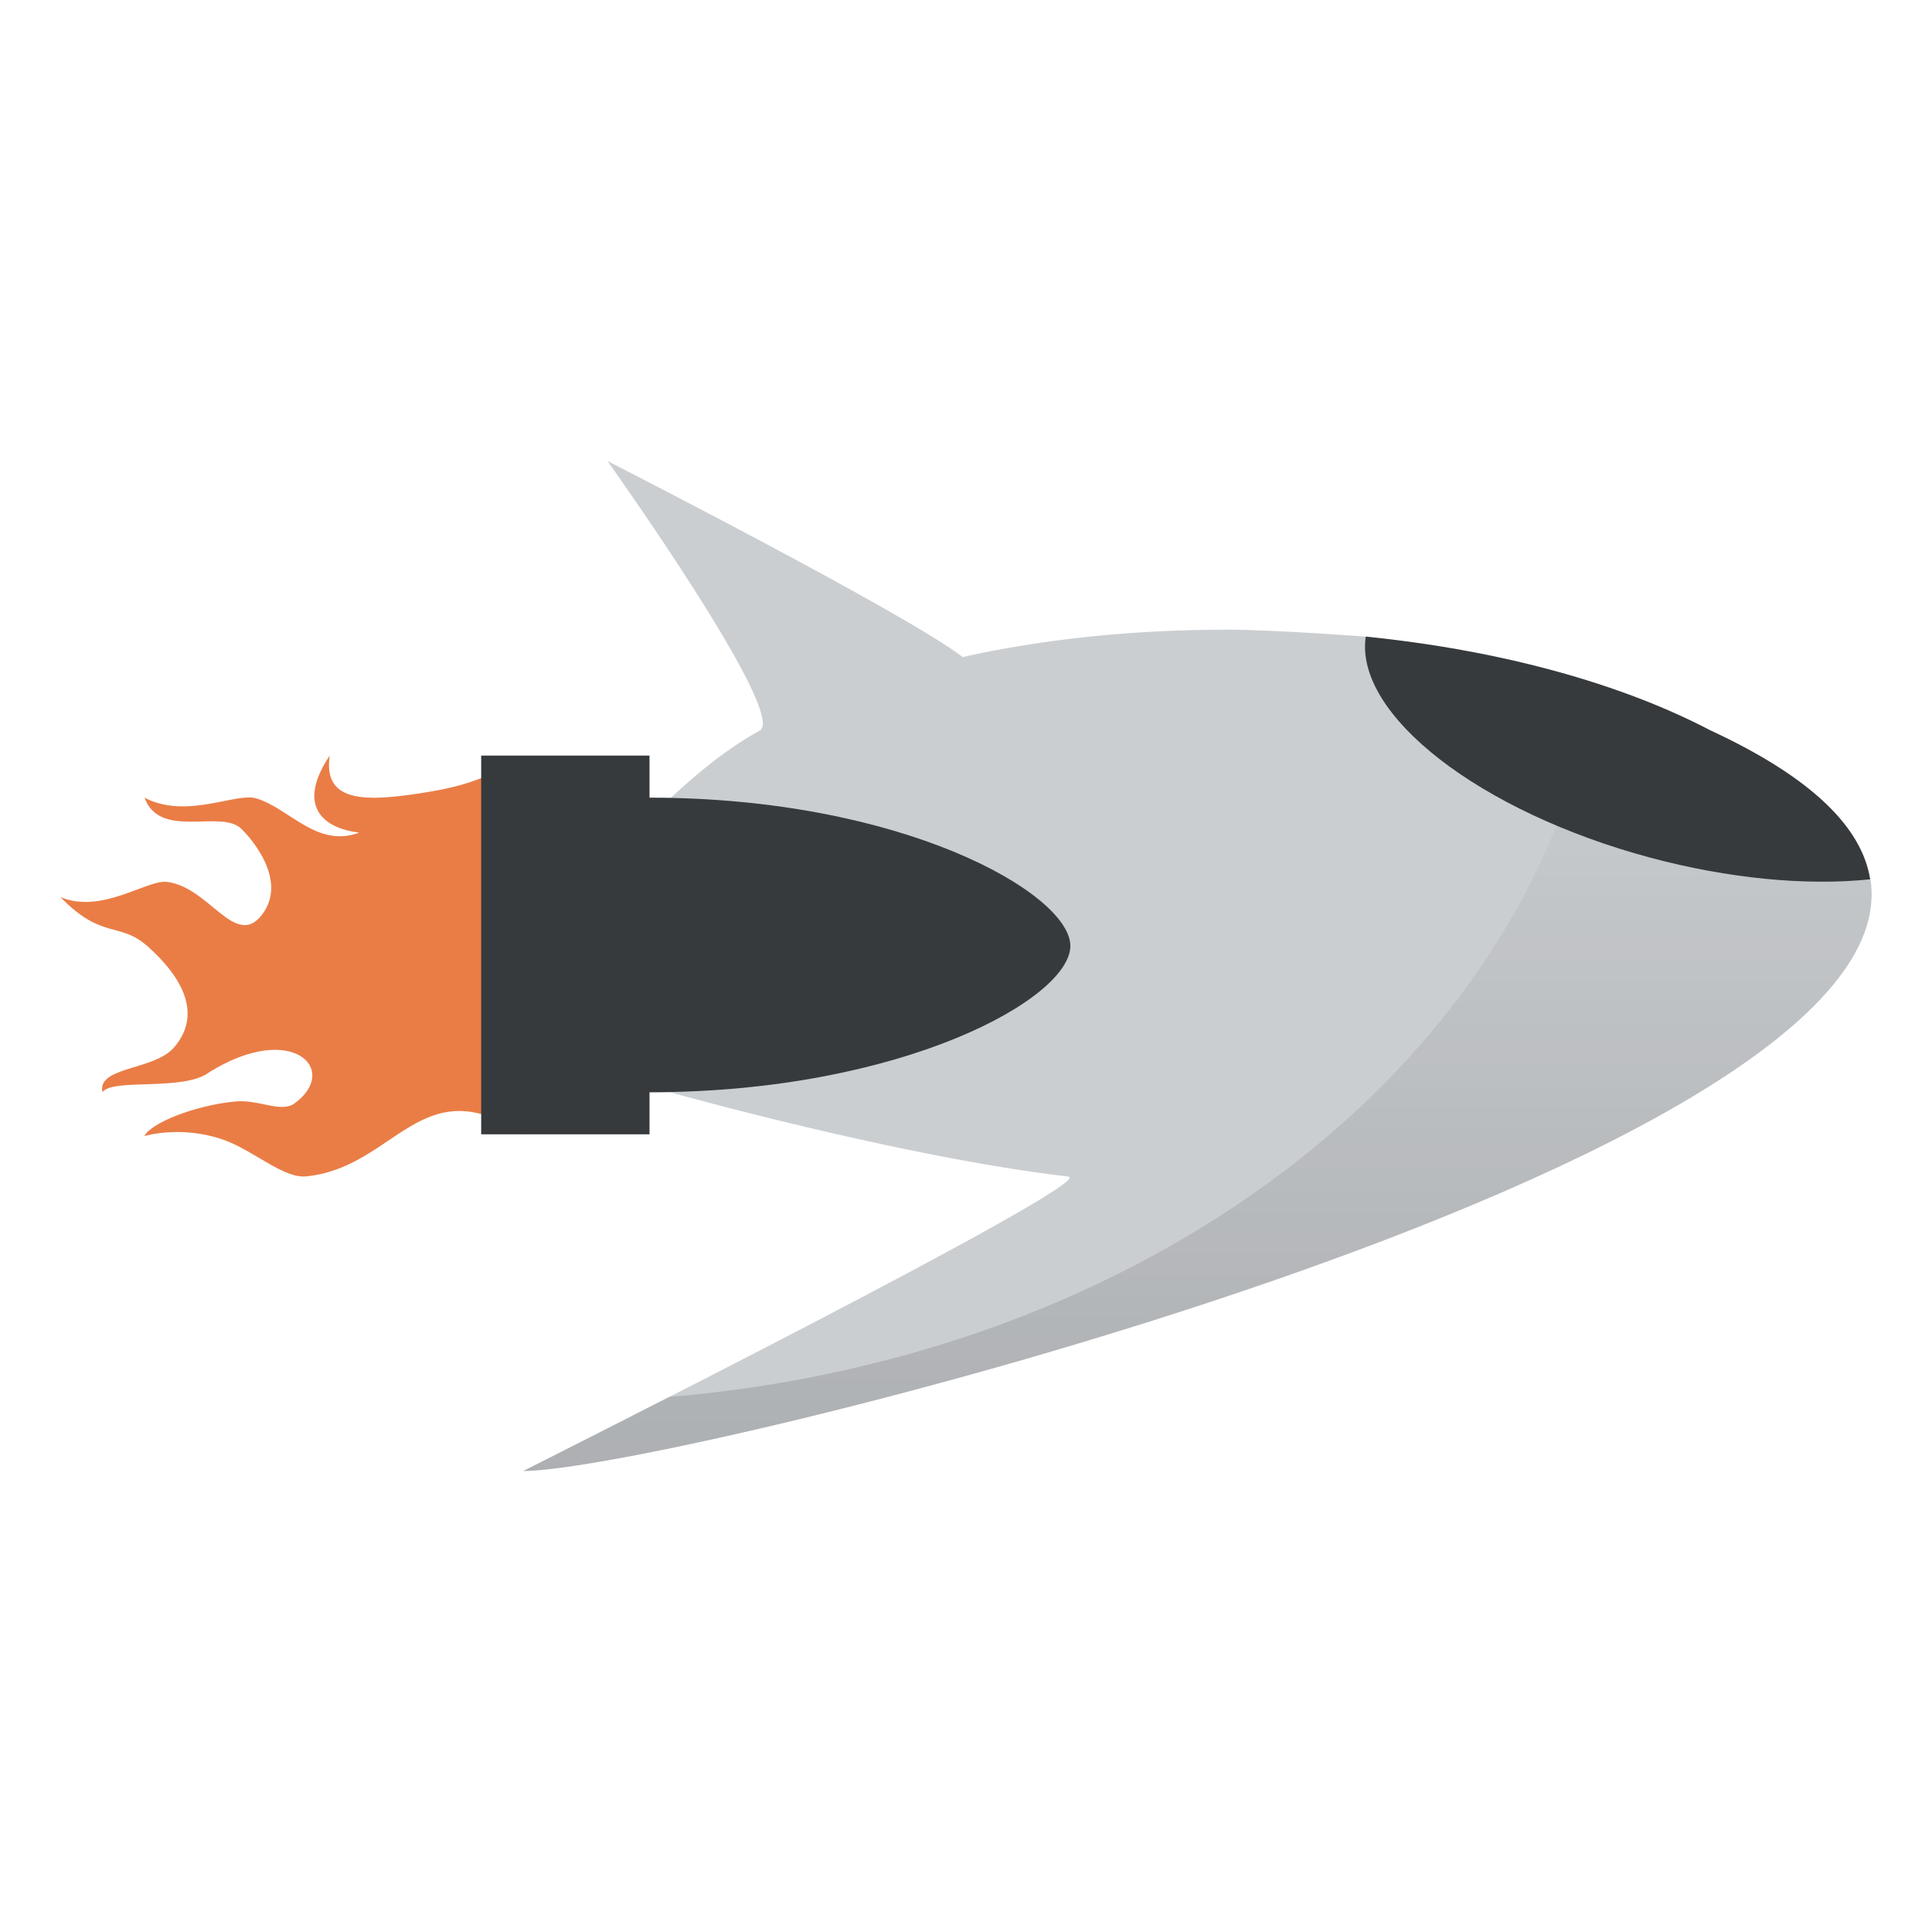
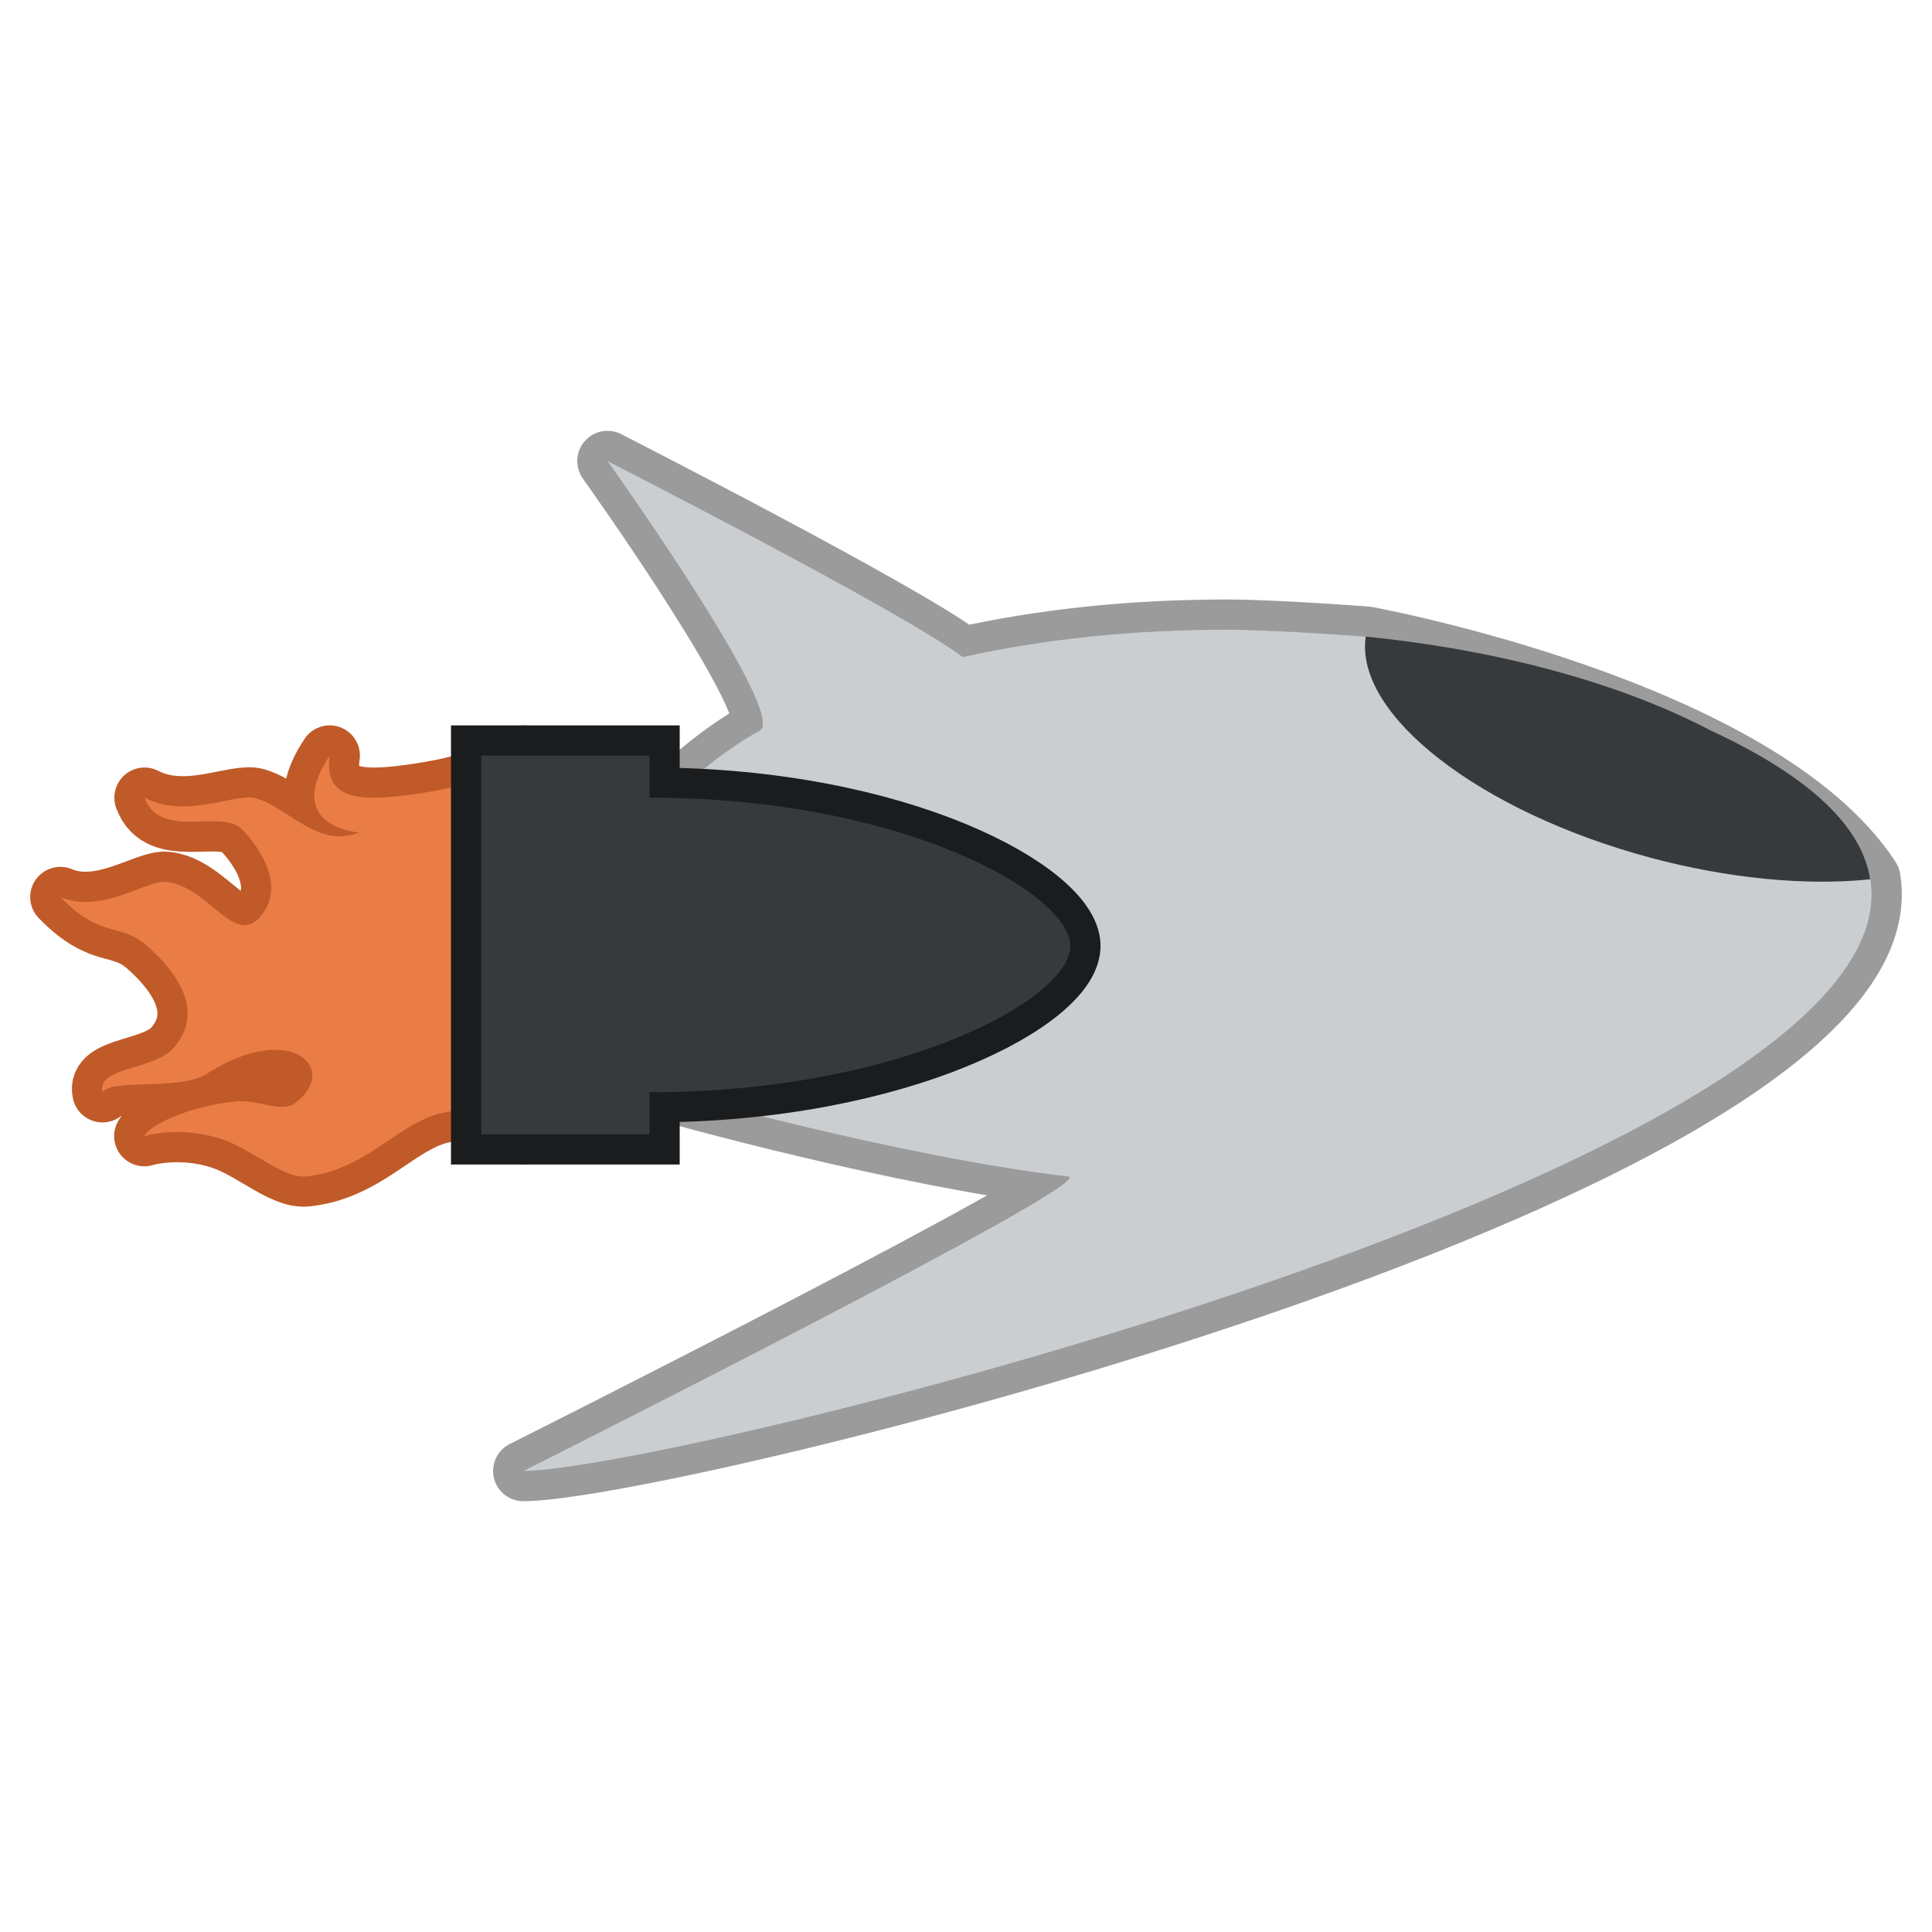
<svg xmlns="http://www.w3.org/2000/svg" width="64" height="64" version="1">
-   <defs>
-     <linearGradient id="a" x1="40" x2="40" y1="49" y2="22.439" gradientUnits="userSpaceOnUse">
-       <stop stop-opacity=".15" offset="0" />
-       <stop stop-opacity="0" offset="1" />
-     </linearGradient>
-   </defs>
-   <g>
-     <g>
-       <path d="m20.122 15.272s6.003 8.403 5.043 8.931c-1.143 0.629-2.132 1.473-2.949 2.229-3.488-0.008-4.882-0.008-4.882-0.008v9.758l4.882 0.005s7.589 2.138 13.169 2.789c1.119 0.131-18.051 9.753-18.051 9.753 4.779 0.001 46.218-10.14 44.621-19.633-3.672-5.617-16.677-8.005-16.677-8.005s-3.041-0.232-4.631-0.232c-3.204 0-6.149 0.324-8.758 0.906-1.87-1.445-11.766-6.493-11.766-6.493z" fill="#cbced1" />
-       <path d="m10.921 25.03c-1.121 1.68-0.207 2.412 0.978 2.551-1.394 0.528-2.323-0.814-3.412-1.134-0.681-0.201-2.305 0.704-3.699-0.022 0.506 1.394 2.511 0.383 3.193 1.018 0.323 0.301 1.578 1.727 0.692 2.865-0.886 1.138-1.757-0.952-3.161-1.095-0.662-0.067-2.152 1.078-3.512 0.503 1.394 1.432 1.949 0.798 2.891 1.634 0.942 0.836 1.92 2.136 0.872 3.35-0.658 0.763-2.557 0.626-2.369 1.482 0.315-0.476 2.691-0.02 3.535-0.661 2.767-1.723 4.36-0.061 2.811 1.042-0.456 0.304-1.171-0.152-1.96-0.074-1.321 0.13-2.773 0.703-2.999 1.146 0.445-0.129 1.536-0.275 2.659 0.135 0.972 0.355 1.958 1.272 2.7 1.199 2.971-0.291 3.811-3.641 7.195-1.394v-12.546c-0.524 0.226-1.031 0.853-3.083 1.195-2.052 0.342-3.566 0.425-3.33-1.195z" fill="#ea7d46" fill-rule="evenodd" />
-       <path d="m21.516 26.424v-1.394h-5.576v12.546h5.576v-1.394c8.364 0 14.008-3.124 13.94-4.879-0.067-1.73-5.576-4.879-13.94-4.879z" fill="#373a3d" />
-       <path d="m52.783 23.188a34.66 27.325 0 0 1-30.625 23.088c-2.65 1.353-4.824 2.453-4.824 2.453 4.779 0.001 46.218-10.142 44.621-19.635-1.747-2.673-5.605-4.605-9.172-5.906z" fill="url(#a)" />
-     </g>
-     <path d="m45.242 21.088a11.031 4.886 15 0 0 9.44 7.327 11.031 4.886 15 0 0 7.27 0.713c-0.267-1.688-1.881-3.355-5.309-4.942-2.933-1.535-6.899-2.643-11.4-3.098z" fill="#373a3d" />
-   </g>
+   <path d="m10.921 25.03c-1.121 1.68-0.207 2.412 0.978 2.551-1.394 0.528-2.323-0.814-3.412-1.134-0.681-0.201-2.305 0.704-3.699-0.022 0.506 1.394 2.511 0.383 3.193 1.018 0.323 0.301 1.578 1.727 0.692 2.865-0.886 1.138-1.757-0.952-3.161-1.095-0.662-0.067-2.152 1.078-3.512 0.503 1.394 1.432 1.949 0.798 2.891 1.634 0.942 0.836 1.92 2.136 0.872 3.35-0.658 0.763-2.557 0.626-2.369 1.482 0.315-0.476 2.691-0.02 3.535-0.661 2.767-1.723 4.36-0.061 2.811 1.042-0.456 0.304-1.171-0.152-1.96-0.074-1.321 0.13-2.773 0.703-2.999 1.146 0.445-0.129 1.536-0.275 2.659 0.135 0.972 0.355 1.958 1.272 2.7 1.199 2.971-0.291 3.811-3.641 7.195-1.394v-12.546c-0.524 0.226-1.031 0.853-3.083 1.195-2.052 0.342-3.566 0.425-3.33-1.195z" fill="#ea7d46" fill-rule="evenodd" stroke="#c05a28" stroke-linecap="round" stroke-linejoin="round" stroke-width="2" />
+   <path d="m20.122 15.272s6.003 8.403 5.043 8.931c-1.143 0.629-2.132 1.473-2.949 2.229-3.488-0.008-4.882-0.008-4.882-0.008v9.758l4.882 0.005s7.589 2.138 13.169 2.789c1.119 0.131-18.051 9.753-18.051 9.753 4.779 0.001 46.218-10.14 44.621-19.633-3.672-5.617-16.677-8.005-16.677-8.005s-3.041-0.232-4.631-0.232c-3.204 0-6.149 0.324-8.758 0.906-1.87-1.445-11.766-6.493-11.766-6.493z" fill="#cbced1" stroke="#000" stroke-linecap="round" stroke-linejoin="round" stroke-opacity=".392" stroke-width="2" />
+   <path d="m20.122 15.272s6.003 8.403 5.043 8.931c-1.143 0.629-2.132 1.473-2.949 2.229-3.488-0.008-4.882-0.008-4.882-0.008v9.758l4.882 0.005s7.589 2.138 13.169 2.789c1.119 0.131-18.051 9.753-18.051 9.753 4.779 0.001 46.218-10.14 44.621-19.633-3.672-5.617-16.677-8.005-16.677-8.005s-3.041-0.232-4.631-0.232c-3.204 0-6.149 0.324-8.758 0.906-1.87-1.445-11.766-6.493-11.766-6.493z" fill="#cbced1" />
+   <path d="m10.921 25.03c-1.121 1.68-0.207 2.412 0.978 2.551-1.394 0.528-2.323-0.814-3.412-1.134-0.681-0.201-2.305 0.704-3.699-0.022 0.506 1.394 2.511 0.383 3.193 1.018 0.323 0.301 1.578 1.727 0.692 2.865-0.886 1.138-1.757-0.952-3.161-1.095-0.662-0.067-2.152 1.078-3.512 0.503 1.394 1.432 1.949 0.798 2.891 1.634 0.942 0.836 1.92 2.136 0.872 3.35-0.658 0.763-2.557 0.626-2.369 1.482 0.315-0.476 2.691-0.02 3.535-0.661 2.767-1.723 4.36-0.061 2.811 1.042-0.456 0.304-1.171-0.152-1.96-0.074-1.321 0.13-2.773 0.703-2.999 1.146 0.445-0.129 1.536-0.275 2.659 0.135 0.972 0.355 1.958 1.272 2.7 1.199 2.971-0.291 3.811-3.641 7.195-1.394v-12.546c-0.524 0.226-1.031 0.853-3.083 1.195-2.052 0.342-3.566 0.425-3.33-1.195z" fill="#ea7d46" fill-rule="evenodd" />
+   <path d="m21.516 26.424v-1.394h-5.576v12.546h5.576v-1.394c8.364 0 14.008-3.124 13.94-4.879-0.067-1.73-5.576-4.879-13.94-4.879z" fill="#373a3d" stroke="#1a1c1e" stroke-width="2" />
+   <path d="m21.516 26.424v-1.394h-5.576v12.546h5.576v-1.394c8.364 0 14.008-3.124 13.94-4.879-0.067-1.73-5.576-4.879-13.94-4.879z" fill="#373a3d" />
+   <path d="m45.242 21.088a11.031 4.886 15 0 0 9.44 7.327 11.031 4.886 15 0 0 7.27 0.713c-0.267-1.688-1.881-3.355-5.309-4.942-2.933-1.535-6.899-2.643-11.4-3.098z" fill="#373a3d" />
</svg>
